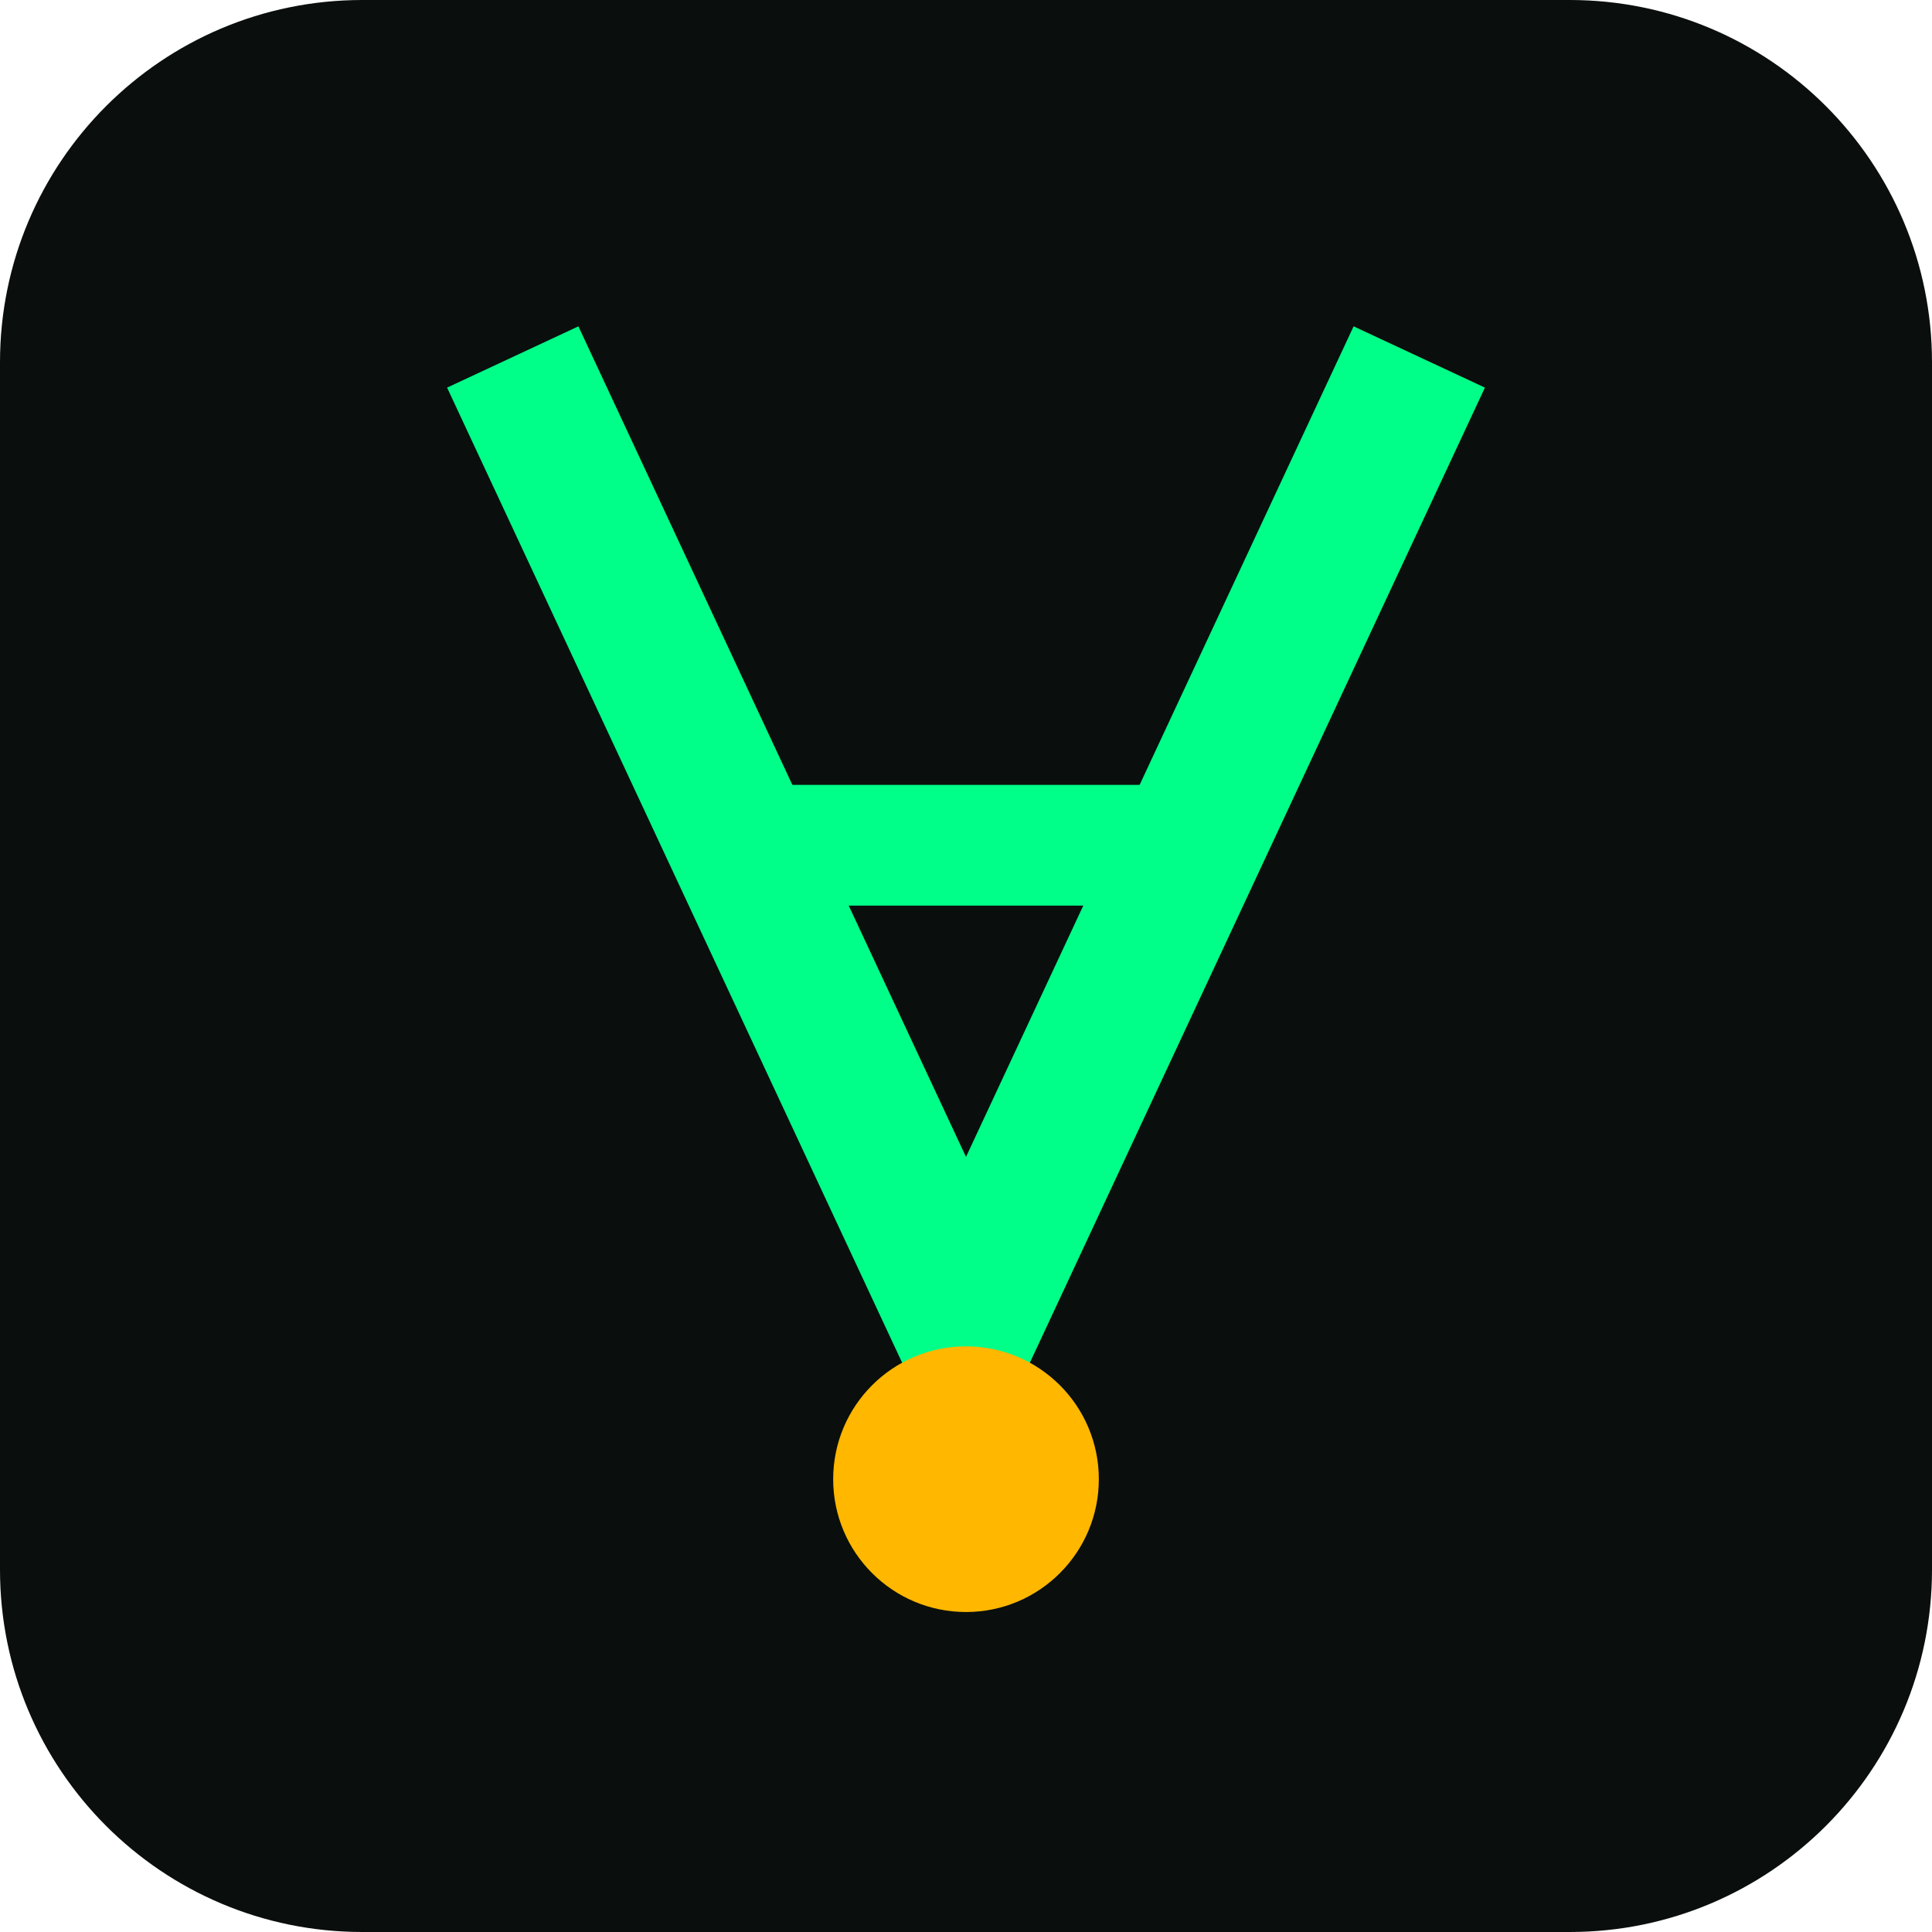
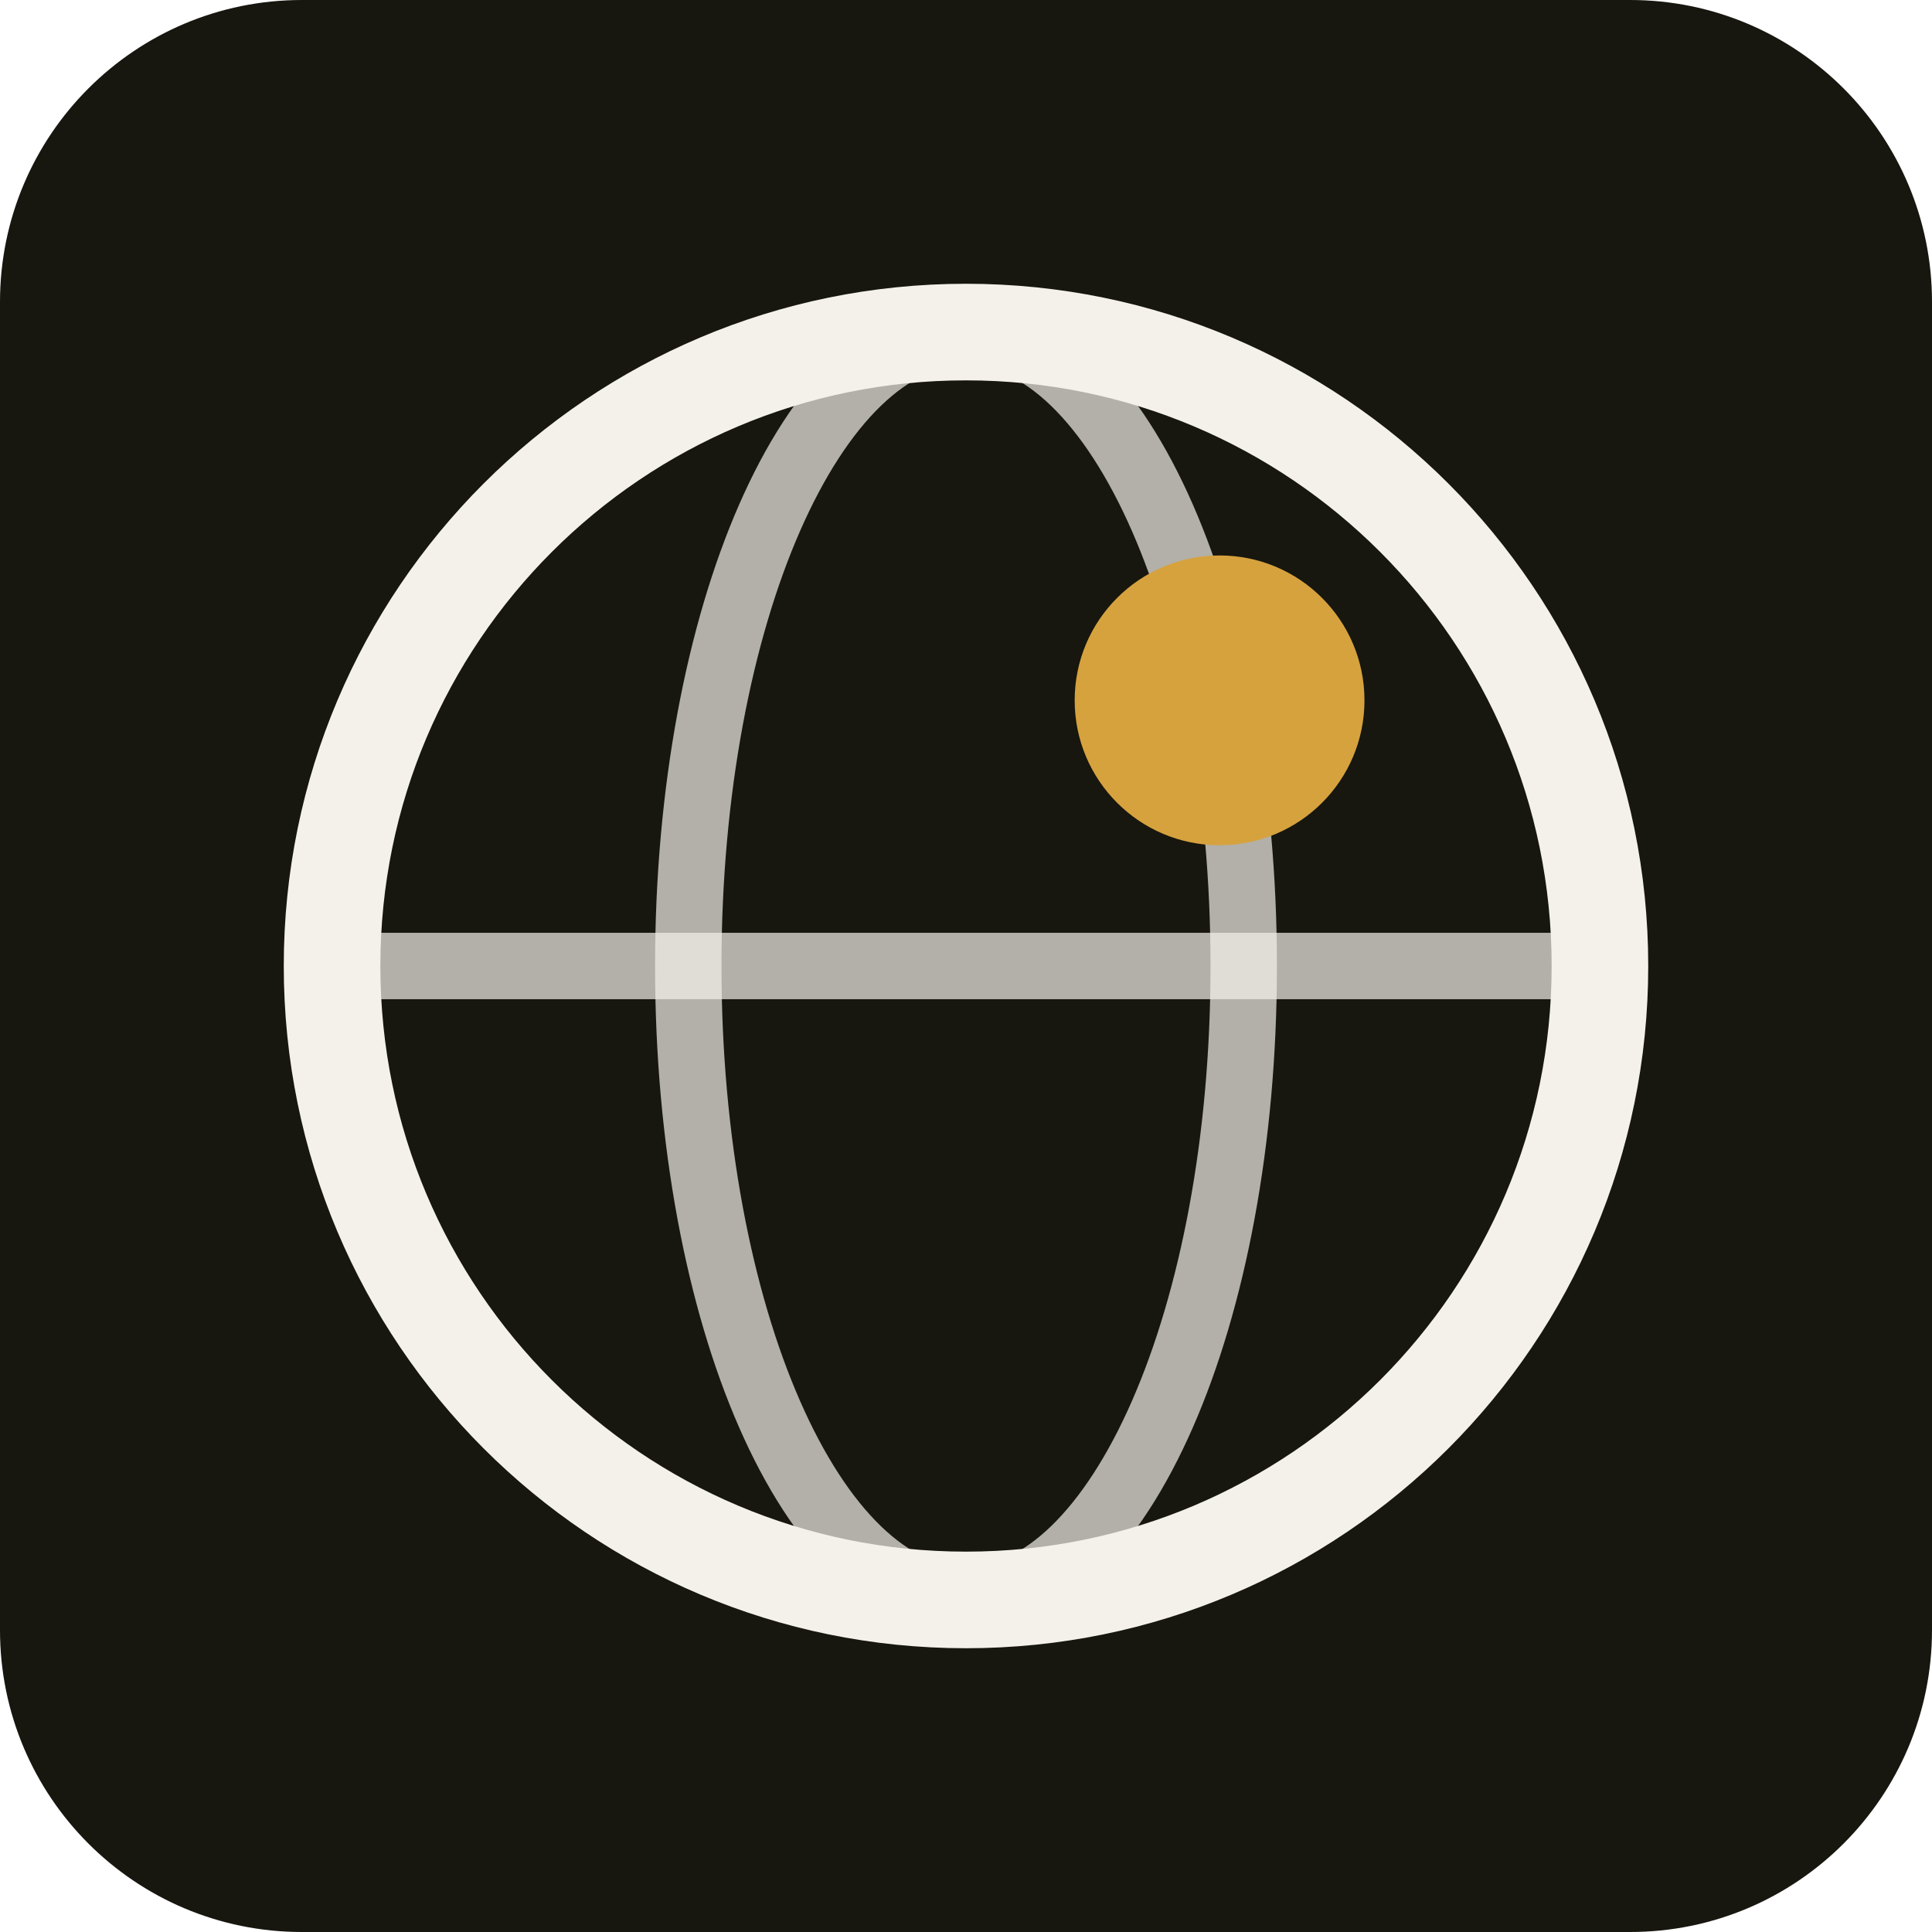
<svg xmlns="http://www.w3.org/2000/svg" viewBox="0 0 32 32">
-   <rect width="32" height="32" rx="6" fill="#0a0f0d" />
-   <path d="M9 7 L16 22 L23 7" fill="none" stroke="#00ff88" stroke-width="2.4" stroke-linecap="square" stroke-linejoin="miter" />
-   <path d="M13 14 h6" stroke="#00ff88" stroke-width="2" stroke-linecap="square" />
-   <circle cx="16" cy="24.5" r="2.2" fill="#ffb700" />
+   <rect width="32" height="32" rx="5" fill="#17160F" />
+   <circle cx="16" cy="16" r="10.5" fill="none" stroke="#F4F1EA" stroke-width="1.6" />
+   <ellipse cx="16" cy="16" rx="4.6" ry="10.5" fill="none" stroke="#F4F1EA" stroke-width="1.1" opacity=".7" />
+   <path d="M5.5 16h21" stroke="#F4F1EA" stroke-width="1.1" opacity=".7" />
+   <circle cx="20.2" cy="11.6" r="2.4" fill="#D6A23E" />
</svg>
